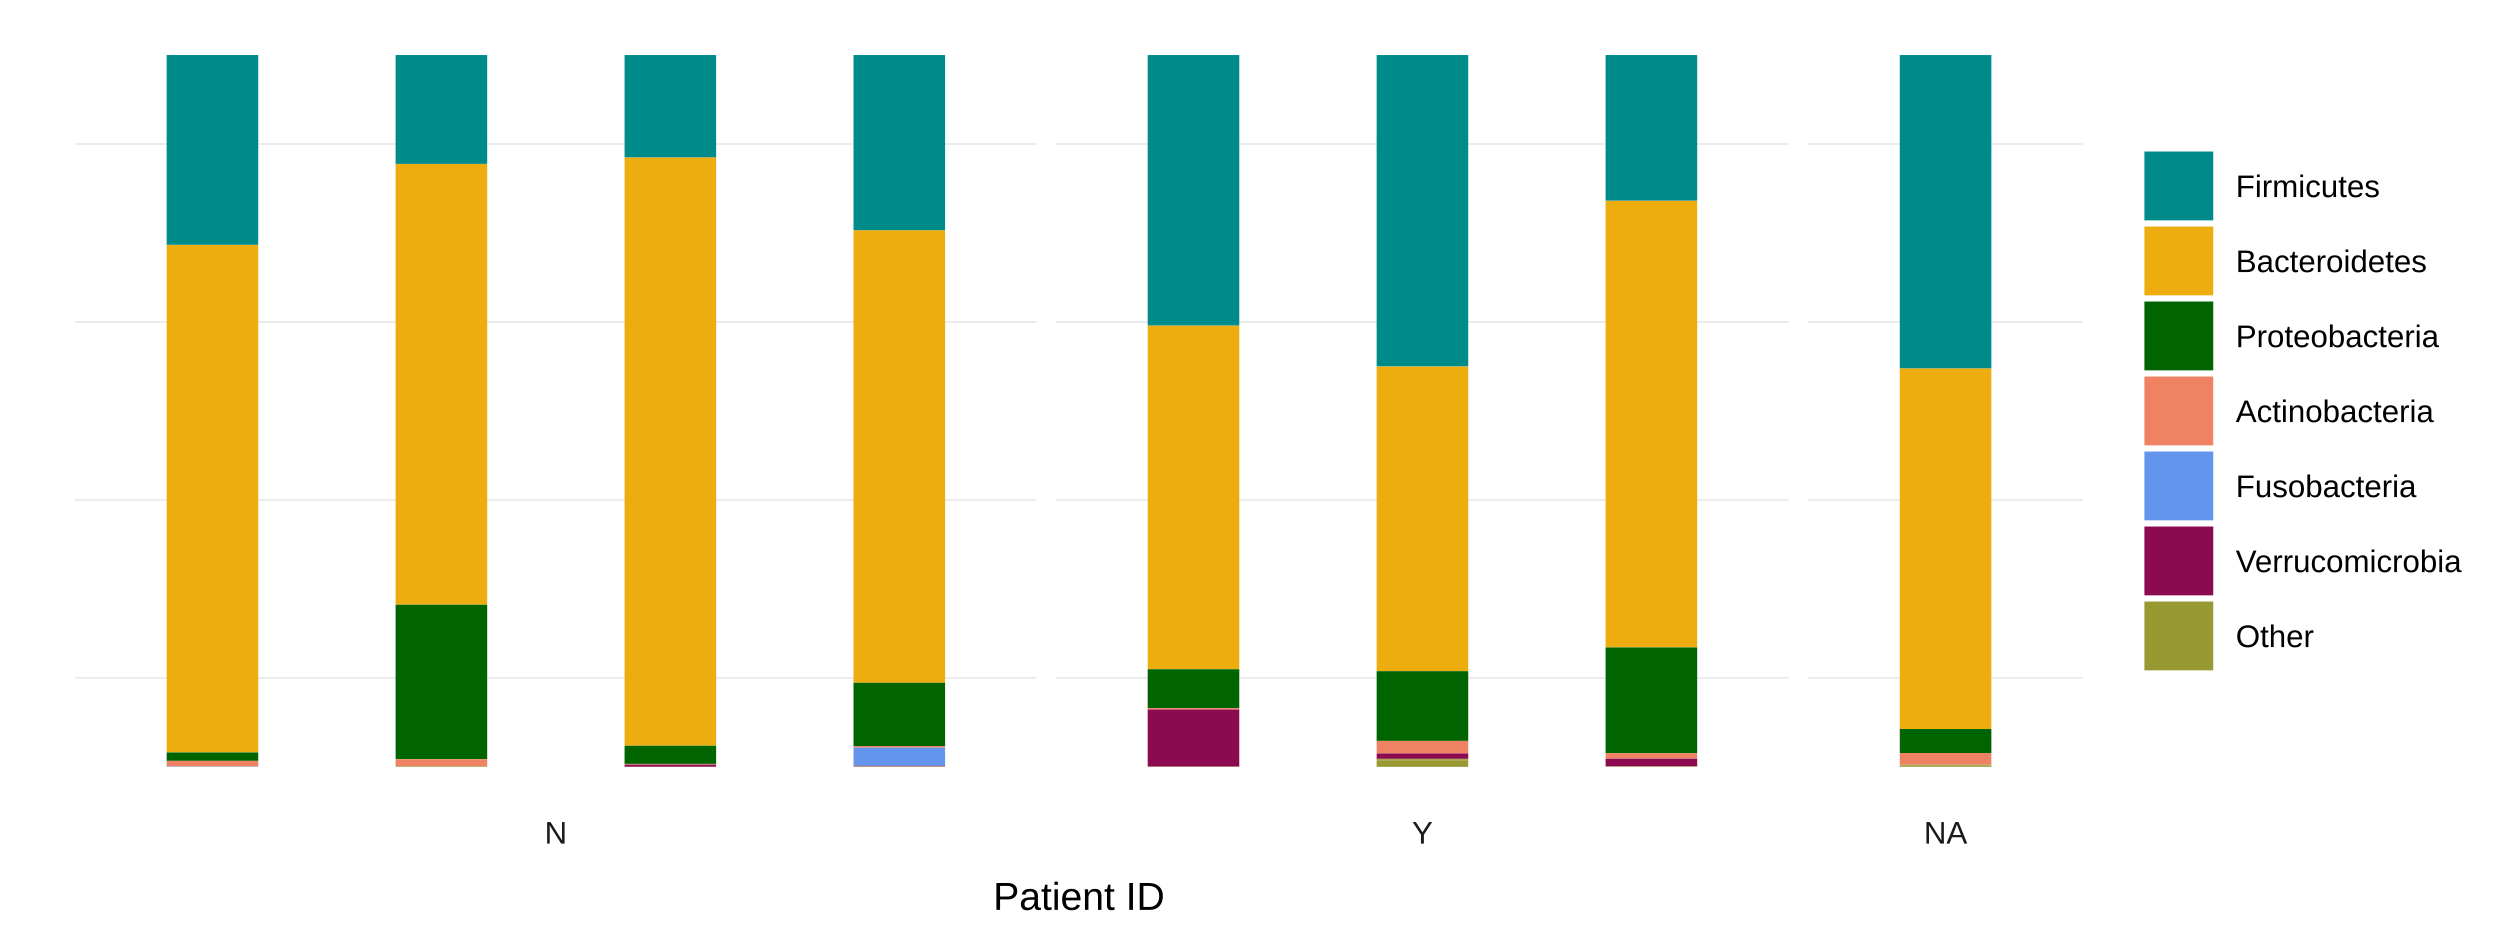
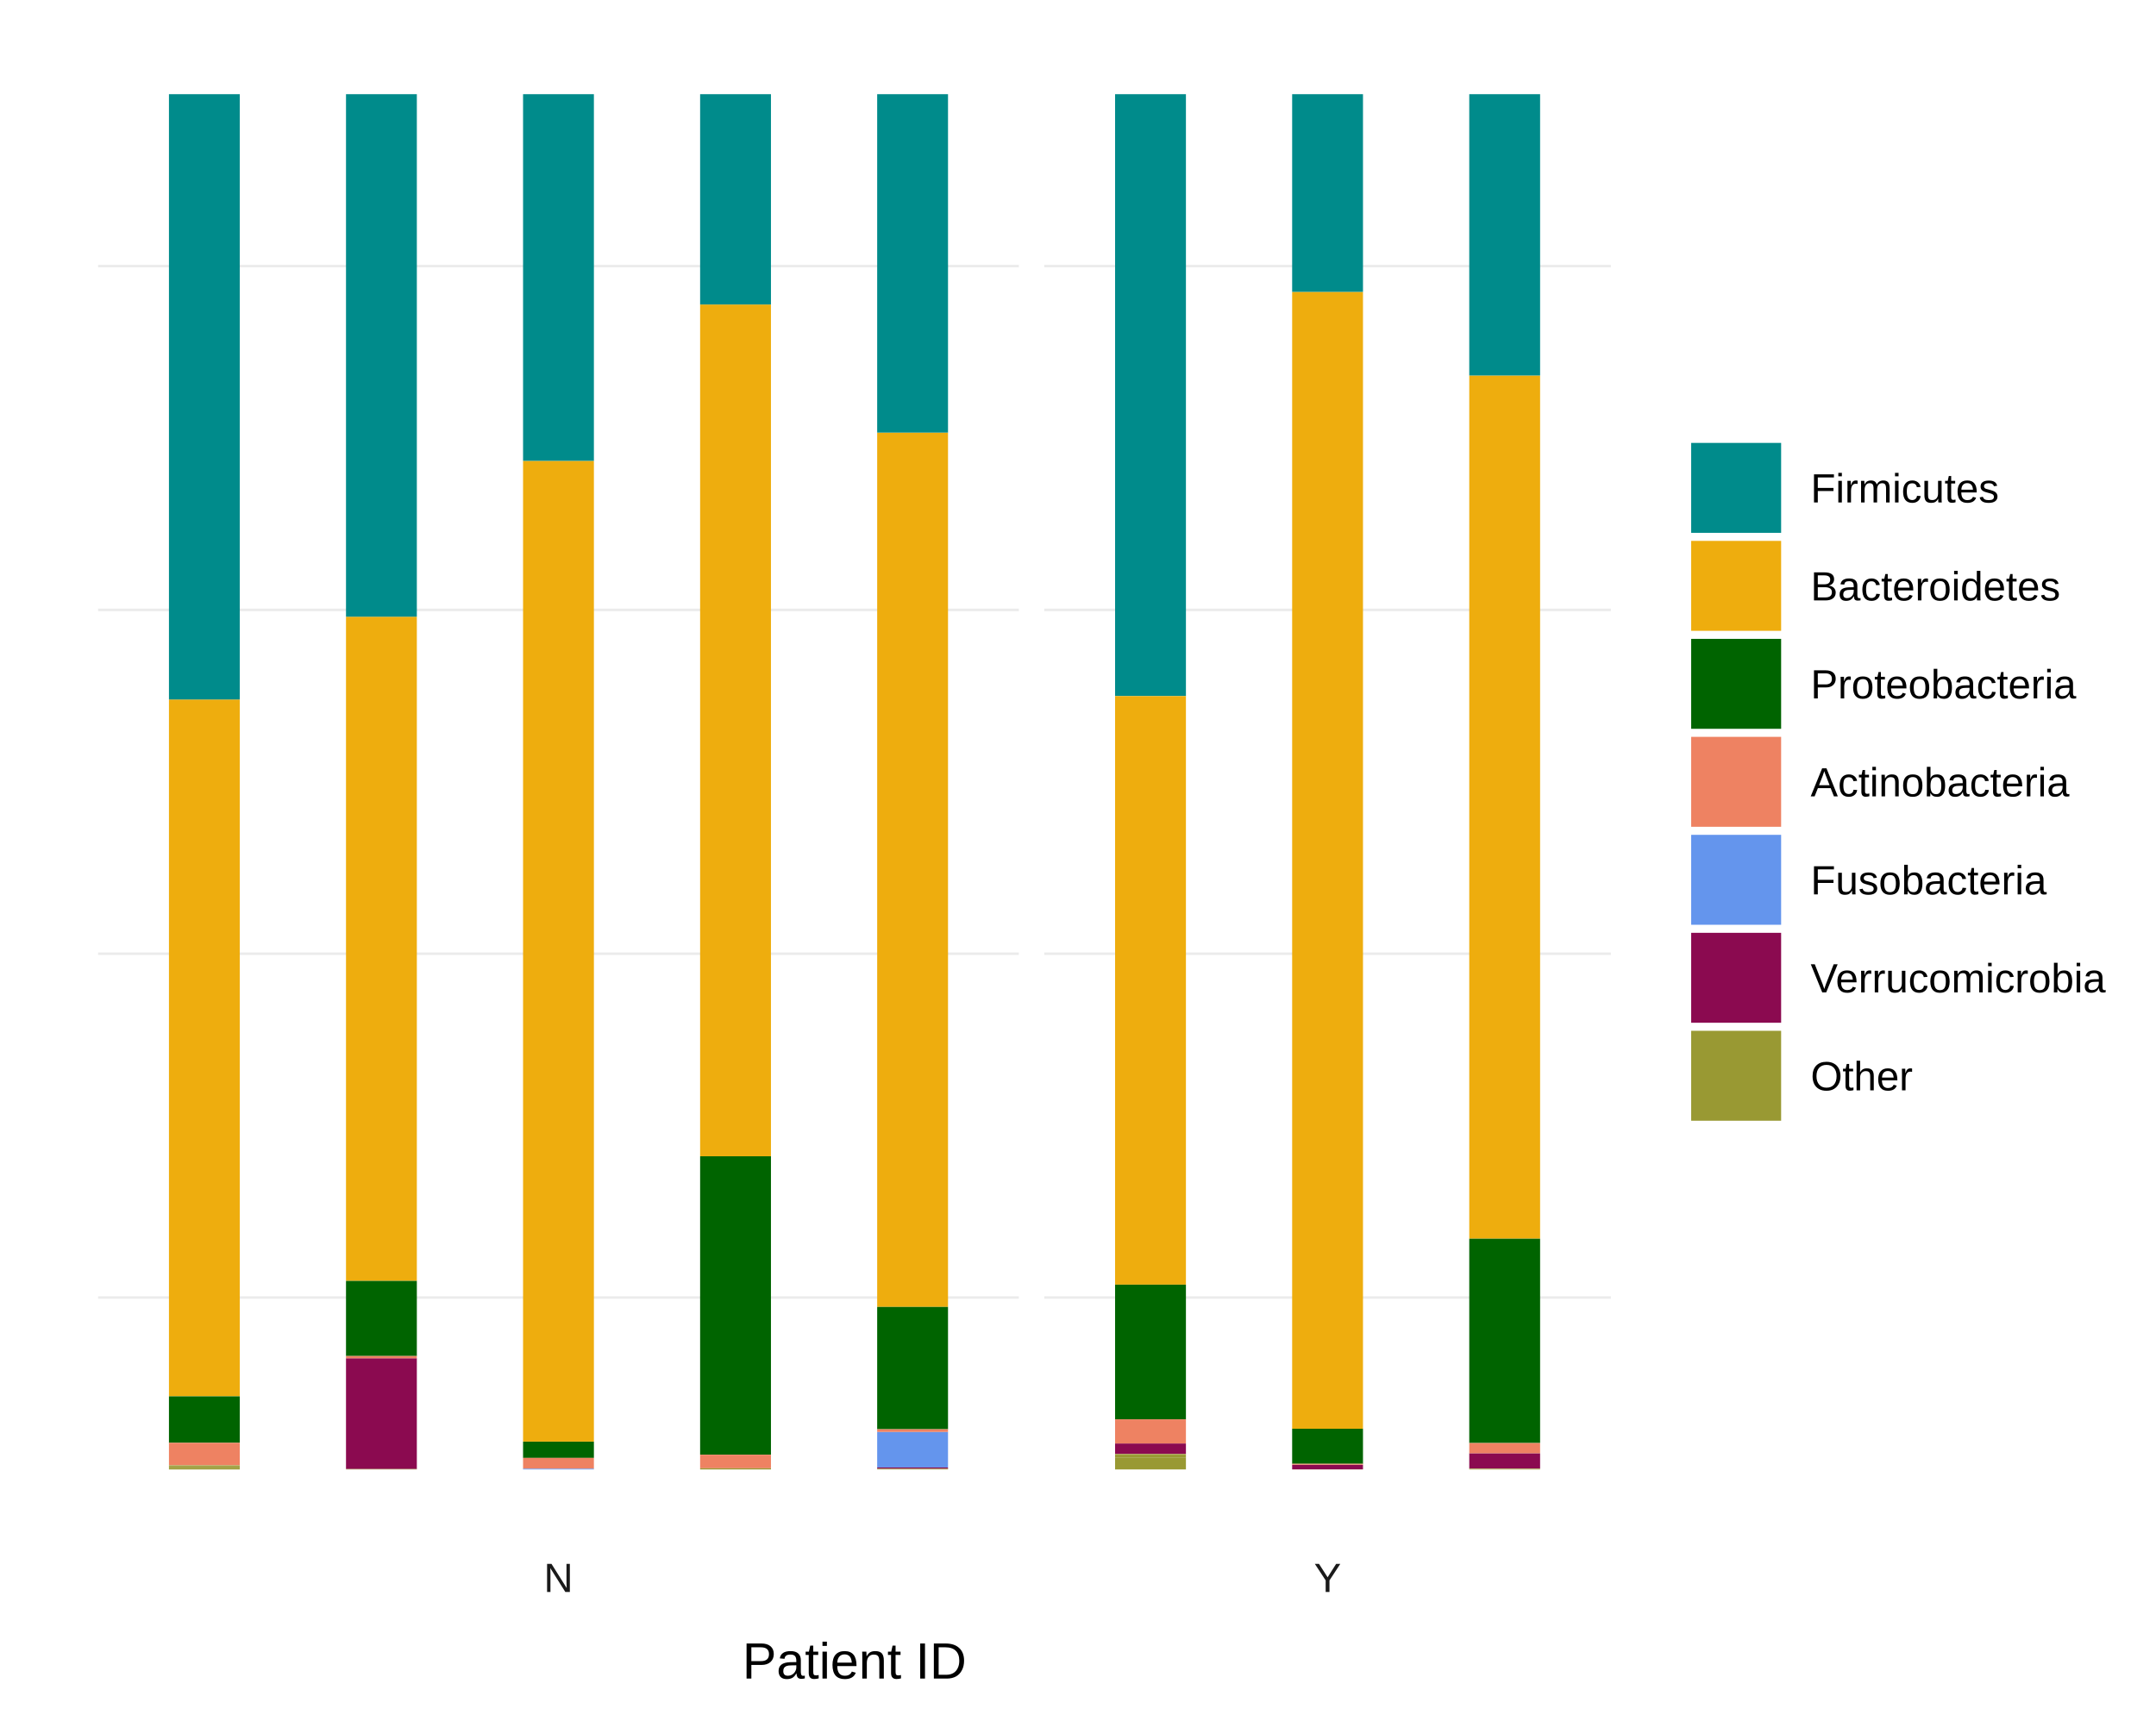
- <svg xmlns="http://www.w3.org/2000/svg" class="svglite" width="576.00pt" height="216.00pt" viewBox="0 0 576.00 216.00">
-   <defs>
-     <style type="text/css">
+ <svg xmlns="http://www.w3.org/2000/svg" width="380.16pt" height="302.40pt" viewBox="0 0 380.16 302.40">
+   <g class="svglite">
+     <defs>
+       <style type="text/css">
    .svglite line, .svglite polyline, .svglite polygon, .svglite path, .svglite rect, .svglite circle {
      fill: none;
      stroke: #000000;
      stroke-linecap: round;
      stroke-linejoin: round;
      stroke-miterlimit: 10.00;
    }
    .svglite text {
      white-space: pre;
    }
+     .svglite g.glyphgroup path {
+       fill: inherit;
+       stroke: none;
+     }
  </style>
-   </defs>
-   <rect width="100%" height="100%" style="stroke: none; fill: none;" />
-   <defs>
-     <clipPath id="cpMC4wMHw1NzYuMDB8MC4wMHwyMTYuMDA=">
-       <rect x="0.00" y="0.00" width="576.00" height="216.00" />
-     </clipPath>
-   </defs>
-   <g clip-path="url(#cpMC4wMHw1NzYuMDB8MC4wMHwyMTYuMDA=)">
+     </defs>
+     <rect width="100%" height="100%" style="stroke: none; fill: none;" />
+     <defs>
+       <clipPath id="cpMC4wMHwzODAuMTZ8MC4wMHwzMDIuNDA=">
+         <rect x="0.00" y="0.00" width="380.16" height="302.40" />
+       </clipPath>
+     </defs>
+     <g clip-path="url(#cpMC4wMHwzODAuMTZ8MC4wMHwzMDIuNDA=)">
</g>
-   <defs>
-     <clipPath id="cpMTcuMzB8MjM4Ljg0fDQuNDh8MTg0Ljg4">
-       <rect x="17.30" y="4.48" width="221.55" height="180.39" />
-     </clipPath>
-   </defs>
-   <g clip-path="url(#cpMTcuMzB8MjM4Ljg0fDQuNDh8MTg0Ljg4)">
-     <polyline points="17.30,156.18 238.84,156.18 " style="stroke-width: 0.44; stroke: #EBEBEB; stroke-linecap: butt;" />
-     <polyline points="17.30,115.18 238.84,115.18 " style="stroke-width: 0.44; stroke: #EBEBEB; stroke-linecap: butt;" />
-     <polyline points="17.30,74.18 238.84,74.18 " style="stroke-width: 0.44; stroke: #EBEBEB; stroke-linecap: butt;" />
-     <polyline points="17.30,33.18 238.84,33.18 " style="stroke-width: 0.44; stroke: #EBEBEB; stroke-linecap: butt;" />
-     <rect x="38.40" y="56.40" width="21.10" height="116.96" style="stroke-width: 1.07; stroke: none; stroke-linecap: butt; stroke-linejoin: miter; fill: #EEAD0E;" />
-     <rect x="38.40" y="12.68" width="21.10" height="43.72" style="stroke-width: 1.07; stroke: none; stroke-linecap: butt; stroke-linejoin: miter; fill: #008B8B;" />
-     <rect x="38.40" y="173.36" width="21.10" height="1.94" style="stroke-width: 1.07; stroke: none; stroke-linecap: butt; stroke-linejoin: miter; fill: #006400;" />
-     <rect x="38.40" y="175.30" width="21.10" height="1.29" style="stroke-width: 1.07; stroke: none; stroke-linecap: butt; stroke-linejoin: miter; fill: #EE8262;" />
-     <rect x="38.40" y="176.59" width="21.10" height="0.089" style="stroke-width: 1.07; stroke: none; stroke-linecap: butt; stroke-linejoin: miter; fill: #6495ED;" />
-     <rect x="143.90" y="36.25" width="21.10" height="135.57" style="stroke-width: 1.07; stroke: none; stroke-linecap: butt; stroke-linejoin: miter; fill: #EEAD0E;" />
-     <rect x="143.90" y="12.68" width="21.10" height="23.57" style="stroke-width: 1.07; stroke: none; stroke-linecap: butt; stroke-linejoin: miter; fill: #008B8B;" />
-     <rect x="143.90" y="171.82" width="21.10" height="4.19" style="stroke-width: 1.07; stroke: none; stroke-linecap: butt; stroke-linejoin: miter; fill: #006400;" />
-     <rect x="143.90" y="176.12" width="21.10" height="0.54" style="stroke-width: 1.07; stroke: none; stroke-linecap: butt; stroke-linejoin: miter; fill: #8B0A50;" />
-     <rect x="143.90" y="176.00" width="21.10" height="0.12" style="stroke-width: 1.07; stroke: none; stroke-linecap: butt; stroke-linejoin: miter; fill: #EE8262;" />
-     <rect x="143.90" y="176.66" width="21.10" height="0.016" style="stroke-width: 1.07; stroke: none; stroke-linecap: butt; stroke-linejoin: miter; fill: #999933;" />
-     <rect x="196.65" y="53.04" width="21.10" height="104.26" style="stroke-width: 1.07; stroke: none; stroke-linecap: butt; stroke-linejoin: miter; fill: #EEAD0E;" />
-     <rect x="196.65" y="12.68" width="21.10" height="40.35" style="stroke-width: 1.07; stroke: none; stroke-linecap: butt; stroke-linejoin: miter; fill: #008B8B;" />
-     <rect x="196.65" y="157.30" width="21.10" height="14.58" style="stroke-width: 1.07; stroke: none; stroke-linecap: butt; stroke-linejoin: miter; fill: #006400;" />
-     <rect x="196.65" y="172.20" width="21.10" height="4.24" style="stroke-width: 1.07; stroke: none; stroke-linecap: butt; stroke-linejoin: miter; fill: #6495ED;" />
-     <rect x="196.65" y="171.88" width="21.10" height="0.32" style="stroke-width: 1.07; stroke: none; stroke-linecap: butt; stroke-linejoin: miter; fill: #EE8262;" />
-     <rect x="196.65" y="176.44" width="21.10" height="0.15" style="stroke-width: 1.07; stroke: none; stroke-linecap: butt; stroke-linejoin: miter; fill: #8B0A50;" />
-     <rect x="196.65" y="176.60" width="21.10" height="0.073" style="stroke-width: 1.07; stroke: none; stroke-linecap: butt; stroke-linejoin: miter; fill: #999933;" />
-     <rect x="196.65" y="176.60" width="21.10" height="0.009" style="stroke-width: 1.07; stroke: none; stroke-linecap: butt; stroke-linejoin: miter; fill: #999933;" />
-     <rect x="196.65" y="176.59" width="21.10" height="0.008" style="stroke-width: 1.07; stroke: none; stroke-linecap: butt; stroke-linejoin: miter; fill: #999933;" />
-     <rect x="91.15" y="37.76" width="21.10" height="101.57" style="stroke-width: 1.07; stroke: none; stroke-linecap: butt; stroke-linejoin: miter; fill: #EEAD0E;" />
-     <rect x="91.15" y="139.33" width="21.10" height="35.58" style="stroke-width: 1.07; stroke: none; stroke-linecap: butt; stroke-linejoin: miter; fill: #006400;" />
-     <rect x="91.15" y="12.68" width="21.10" height="25.08" style="stroke-width: 1.07; stroke: none; stroke-linecap: butt; stroke-linejoin: miter; fill: #008B8B;" />
-     <rect x="91.15" y="174.92" width="21.10" height="1.62" style="stroke-width: 1.07; stroke: none; stroke-linecap: butt; stroke-linejoin: miter; fill: #EE8262;" />
-     <rect x="91.15" y="176.53" width="21.10" height="0.14" style="stroke-width: 1.07; stroke: none; stroke-linecap: butt; stroke-linejoin: miter; fill: #999933;" />
-   </g>
-   <g clip-path="url(#cpMC4wMHw1NzYuMDB8MC4wMHwyMTYuMDA=)">
+     <defs>
+       <clipPath id="cpMTcuMzB8MTc5LjY1fDQuNDh8MjcxLjI4">
+         <rect x="17.30" y="4.48" width="162.35" height="266.79" />
+       </clipPath>
+     </defs>
+     <g clip-path="url(#cpMTcuMzB8MTc5LjY1fDQuNDh8MjcxLjI4)">
+       <polyline points="17.30,228.83 179.65,228.83 " style="stroke-width: 0.44; stroke: #EBEBEB; stroke-linecap: butt;" />
+       <polyline points="17.30,168.20 179.65,168.20 " style="stroke-width: 0.44; stroke: #EBEBEB; stroke-linecap: butt;" />
+       <polyline points="17.30,107.56 179.65,107.56 " style="stroke-width: 0.44; stroke: #EBEBEB; stroke-linecap: butt;" />
+       <polyline points="17.30,46.93 179.65,46.93 " style="stroke-width: 0.44; stroke: #EBEBEB; stroke-linecap: butt;" />
+       <rect x="92.23" y="81.27" width="12.49" height="172.97" style="stroke-width: 1.07; stroke: none; stroke-linecap: butt; stroke-linejoin: miter; fill: #EEAD0E;" />
+       <rect x="92.23" y="16.61" width="12.49" height="64.66" style="stroke-width: 1.07; stroke: none; stroke-linecap: butt; stroke-linejoin: miter; fill: #008B8B;" />
+       <rect x="92.23" y="254.25" width="12.49" height="2.87" style="stroke-width: 1.07; stroke: none; stroke-linecap: butt; stroke-linejoin: miter; fill: #006400;" />
+       <rect x="92.23" y="257.11" width="12.49" height="1.91" style="stroke-width: 1.07; stroke: none; stroke-linecap: butt; stroke-linejoin: miter; fill: #EE8262;" />
+       <rect x="92.23" y="259.02" width="12.49" height="0.13" style="stroke-width: 1.07; stroke: none; stroke-linecap: butt; stroke-linejoin: miter; fill: #6495ED;" />
+       <rect x="154.67" y="76.29" width="12.49" height="154.20" style="stroke-width: 1.07; stroke: none; stroke-linecap: butt; stroke-linejoin: miter; fill: #EEAD0E;" />
+       <rect x="154.67" y="16.61" width="12.49" height="59.68" style="stroke-width: 1.07; stroke: none; stroke-linecap: butt; stroke-linejoin: miter; fill: #008B8B;" />
+       <rect x="154.67" y="230.49" width="12.49" height="21.57" style="stroke-width: 1.07; stroke: none; stroke-linecap: butt; stroke-linejoin: miter; fill: #006400;" />
+       <rect x="154.67" y="252.52" width="12.49" height="6.28" style="stroke-width: 1.07; stroke: none; stroke-linecap: butt; stroke-linejoin: miter; fill: #6495ED;" />
+       <rect x="154.67" y="252.06" width="12.49" height="0.47" style="stroke-width: 1.07; stroke: none; stroke-linecap: butt; stroke-linejoin: miter; fill: #EE8262;" />
+       <rect x="154.67" y="258.80" width="12.49" height="0.22" style="stroke-width: 1.07; stroke: none; stroke-linecap: butt; stroke-linejoin: miter; fill: #8B0A50;" />
+       <rect x="154.67" y="259.04" width="12.49" height="0.11" style="stroke-width: 1.07; stroke: none; stroke-linecap: butt; stroke-linejoin: miter; fill: #999933;" />
+       <rect x="154.67" y="259.03" width="12.49" height="0.013" style="stroke-width: 1.07; stroke: none; stroke-linecap: butt; stroke-linejoin: miter; fill: #999933;" />
+       <rect x="154.67" y="259.02" width="12.49" height="0.012" style="stroke-width: 1.07; stroke: none; stroke-linecap: butt; stroke-linejoin: miter; fill: #999933;" />
+       <rect x="29.79" y="123.36" width="12.49" height="122.90" style="stroke-width: 1.07; stroke: none; stroke-linecap: butt; stroke-linejoin: miter; fill: #EEAD0E;" />
+       <rect x="29.79" y="16.61" width="12.49" height="106.75" style="stroke-width: 1.07; stroke: none; stroke-linecap: butt; stroke-linejoin: miter; fill: #008B8B;" />
+       <rect x="29.79" y="246.26" width="12.49" height="8.19" style="stroke-width: 1.07; stroke: none; stroke-linecap: butt; stroke-linejoin: miter; fill: #006400;" />
+       <rect x="29.79" y="254.45" width="12.49" height="3.97" style="stroke-width: 1.07; stroke: none; stroke-linecap: butt; stroke-linejoin: miter; fill: #EE8262;" />
+       <rect x="29.79" y="258.86" width="12.49" height="0.29" style="stroke-width: 1.07; stroke: none; stroke-linecap: butt; stroke-linejoin: miter; fill: #999933;" />
+       <rect x="29.79" y="258.61" width="12.49" height="0.25" style="stroke-width: 1.07; stroke: none; stroke-linecap: butt; stroke-linejoin: miter; fill: #999933;" />
+       <rect x="29.79" y="258.43" width="12.49" height="0.19" style="stroke-width: 1.07; stroke: none; stroke-linecap: butt; stroke-linejoin: miter; fill: #999933;" />
+       <rect x="29.79" y="258.43" width="12.49" height="0.001" style="stroke-width: 1.07; stroke: none; stroke-linecap: butt; stroke-linejoin: miter; fill: #999933;" />
+       <rect x="61.01" y="108.76" width="12.49" height="117.14" style="stroke-width: 1.07; stroke: none; stroke-linecap: butt; stroke-linejoin: miter; fill: #EEAD0E;" />
+       <rect x="61.01" y="16.61" width="12.49" height="92.15" style="stroke-width: 1.07; stroke: none; stroke-linecap: butt; stroke-linejoin: miter; fill: #008B8B;" />
+       <rect x="61.01" y="239.54" width="12.49" height="19.54" style="stroke-width: 1.07; stroke: none; stroke-linecap: butt; stroke-linejoin: miter; fill: #8B0A50;" />
+       <rect x="61.01" y="225.90" width="12.49" height="13.25" style="stroke-width: 1.07; stroke: none; stroke-linecap: butt; stroke-linejoin: miter; fill: #006400;" />
+       <rect x="61.01" y="239.15" width="12.49" height="0.39" style="stroke-width: 1.07; stroke: none; stroke-linecap: butt; stroke-linejoin: miter; fill: #EE8262;" />
+       <rect x="61.01" y="259.08" width="12.49" height="0.066" style="stroke-width: 1.07; stroke: none; stroke-linecap: butt; stroke-linejoin: miter; fill: #999933;" />
+       <rect x="61.01" y="259.08" width="12.49" height="0.001" style="stroke-width: 1.07; stroke: none; stroke-linecap: butt; stroke-linejoin: miter; fill: #999933;" />
+       <rect x="123.45" y="53.70" width="12.49" height="150.22" style="stroke-width: 1.07; stroke: none; stroke-linecap: butt; stroke-linejoin: miter; fill: #EEAD0E;" />
+       <rect x="123.45" y="203.92" width="12.49" height="52.62" style="stroke-width: 1.07; stroke: none; stroke-linecap: butt; stroke-linejoin: miter; fill: #006400;" />
+       <rect x="123.45" y="16.61" width="12.49" height="37.09" style="stroke-width: 1.07; stroke: none; stroke-linecap: butt; stroke-linejoin: miter; fill: #008B8B;" />
+       <rect x="123.45" y="256.55" width="12.49" height="2.39" style="stroke-width: 1.07; stroke: none; stroke-linecap: butt; stroke-linejoin: miter; fill: #EE8262;" />
+       <rect x="123.45" y="258.94" width="12.49" height="0.21" style="stroke-width: 1.07; stroke: none; stroke-linecap: butt; stroke-linejoin: miter; fill: #999933;" />
+     </g>
+     <g clip-path="url(#cpMC4wMHwzODAuMTZ8MC4wMHwzMDIuNDA=)">
</g>
-   <defs>
-     <clipPath id="cpMjQzLjMzfDQxMi4xM3w0LjQ4fDE4NC44OA==">
-       <rect x="243.33" y="4.48" width="168.80" height="180.39" />
-     </clipPath>
-   </defs>
-   <g clip-path="url(#cpMjQzLjMzfDQxMi4xM3w0LjQ4fDE4NC44OA==)">
-     <polyline points="243.33,156.18 412.13,156.18 " style="stroke-width: 0.44; stroke: #EBEBEB; stroke-linecap: butt;" />
-     <polyline points="243.33,115.18 412.13,115.18 " style="stroke-width: 0.44; stroke: #EBEBEB; stroke-linecap: butt;" />
-     <polyline points="243.33,74.18 412.13,74.18 " style="stroke-width: 0.44; stroke: #EBEBEB; stroke-linecap: butt;" />
-     <polyline points="243.33,33.18 412.13,33.18 " style="stroke-width: 0.44; stroke: #EBEBEB; stroke-linecap: butt;" />
-     <rect x="369.93" y="46.23" width="21.10" height="102.94" style="stroke-width: 1.07; stroke: none; stroke-linecap: butt; stroke-linejoin: miter; fill: #EEAD0E;" />
-     <rect x="369.93" y="12.68" width="21.10" height="33.54" style="stroke-width: 1.07; stroke: none; stroke-linecap: butt; stroke-linejoin: miter; fill: #008B8B;" />
-     <rect x="369.93" y="149.17" width="21.10" height="24.36" style="stroke-width: 1.07; stroke: none; stroke-linecap: butt; stroke-linejoin: miter; fill: #006400;" />
-     <rect x="369.93" y="174.74" width="21.10" height="1.83" style="stroke-width: 1.07; stroke: none; stroke-linecap: butt; stroke-linejoin: miter; fill: #8B0A50;" />
-     <rect x="369.93" y="173.53" width="21.10" height="1.21" style="stroke-width: 1.07; stroke: none; stroke-linecap: butt; stroke-linejoin: miter; fill: #EE8262;" />
-     <rect x="369.93" y="176.63" width="21.10" height="0.044" style="stroke-width: 1.07; stroke: none; stroke-linecap: butt; stroke-linejoin: miter; fill: #999933;" />
-     <rect x="369.93" y="176.59" width="21.10" height="0.040" style="stroke-width: 1.07; stroke: none; stroke-linecap: butt; stroke-linejoin: miter; fill: #999933;" />
-     <rect x="369.93" y="176.57" width="21.10" height="0.024" style="stroke-width: 1.07; stroke: none; stroke-linecap: butt; stroke-linejoin: miter; fill: #999933;" />
-     <rect x="369.93" y="176.57" width="21.10" height="0.002" style="stroke-width: 1.07; stroke: none; stroke-linecap: butt; stroke-linejoin: miter; fill: #999933;" />
-     <rect x="264.43" y="74.99" width="21.10" height="79.20" style="stroke-width: 1.07; stroke: none; stroke-linecap: butt; stroke-linejoin: miter; fill: #EEAD0E;" />
-     <rect x="264.43" y="12.68" width="21.10" height="62.31" style="stroke-width: 1.07; stroke: none; stroke-linecap: butt; stroke-linejoin: miter; fill: #008B8B;" />
-     <rect x="264.43" y="163.42" width="21.10" height="13.21" style="stroke-width: 1.07; stroke: none; stroke-linecap: butt; stroke-linejoin: miter; fill: #8B0A50;" />
-     <rect x="264.43" y="154.19" width="21.10" height="8.96" style="stroke-width: 1.07; stroke: none; stroke-linecap: butt; stroke-linejoin: miter; fill: #006400;" />
-     <rect x="264.43" y="163.15" width="21.10" height="0.27" style="stroke-width: 1.07; stroke: none; stroke-linecap: butt; stroke-linejoin: miter; fill: #EE8262;" />
-     <rect x="264.43" y="176.63" width="21.10" height="0.045" style="stroke-width: 1.07; stroke: none; stroke-linecap: butt; stroke-linejoin: miter; fill: #999933;" />
-     <rect x="264.43" y="176.63" width="21.10" height="0.001" style="stroke-width: 1.07; stroke: none; stroke-linecap: butt; stroke-linejoin: miter; fill: #999933;" />
-     <rect x="317.18" y="12.68" width="21.10" height="71.77" style="stroke-width: 1.07; stroke: none; stroke-linecap: butt; stroke-linejoin: miter; fill: #008B8B;" />
-     <rect x="317.18" y="84.46" width="21.10" height="70.18" style="stroke-width: 1.07; stroke: none; stroke-linecap: butt; stroke-linejoin: miter; fill: #EEAD0E;" />
-     <rect x="317.18" y="154.64" width="21.10" height="16.06" style="stroke-width: 1.07; stroke: none; stroke-linecap: butt; stroke-linejoin: miter; fill: #006400;" />
-     <rect x="317.18" y="170.70" width="21.10" height="2.89" style="stroke-width: 1.07; stroke: none; stroke-linecap: butt; stroke-linejoin: miter; fill: #EE8262;" />
-     <rect x="317.18" y="175.30" width="21.10" height="1.38" style="stroke-width: 1.07; stroke: none; stroke-linecap: butt; stroke-linejoin: miter; fill: #999933;" />
-     <rect x="317.18" y="173.59" width="21.10" height="1.25" style="stroke-width: 1.07; stroke: none; stroke-linecap: butt; stroke-linejoin: miter; fill: #8B0A50;" />
-     <rect x="317.18" y="174.91" width="21.10" height="0.38" style="stroke-width: 1.07; stroke: none; stroke-linecap: butt; stroke-linejoin: miter; fill: #999933;" />
-     <rect x="317.18" y="174.85" width="21.10" height="0.058" style="stroke-width: 1.07; stroke: none; stroke-linecap: butt; stroke-linejoin: miter; fill: #999933;" />
-     <rect x="317.18" y="174.84" width="21.10" height="0.016" style="stroke-width: 1.07; stroke: none; stroke-linecap: butt; stroke-linejoin: miter; fill: #999933;" />
-   </g>
-   <g clip-path="url(#cpMC4wMHw1NzYuMDB8MC4wMHwyMTYuMDA=)">
+     <defs>
+       <clipPath id="cpMTg0LjEzfDI4NC4wNHw0LjQ4fDI3MS4yOA==">
+         <rect x="184.13" y="4.48" width="99.91" height="266.79" />
+       </clipPath>
+     </defs>
+     <g clip-path="url(#cpMTg0LjEzfDI4NC4wNHw0LjQ4fDI3MS4yOA==)">
+       <polyline points="184.13,228.83 284.04,228.83 " style="stroke-width: 0.44; stroke: #EBEBEB; stroke-linecap: butt;" />
+       <polyline points="184.13,168.20 284.04,168.20 " style="stroke-width: 0.44; stroke: #EBEBEB; stroke-linecap: butt;" />
+       <polyline points="184.13,107.56 284.04,107.56 " style="stroke-width: 0.44; stroke: #EBEBEB; stroke-linecap: butt;" />
+       <polyline points="184.13,46.93 284.04,46.93 " style="stroke-width: 0.44; stroke: #EBEBEB; stroke-linecap: butt;" />
+       <rect x="227.84" y="51.47" width="12.49" height="200.50" style="stroke-width: 1.07; stroke: none; stroke-linecap: butt; stroke-linejoin: miter; fill: #EEAD0E;" />
+       <rect x="227.84" y="16.61" width="12.49" height="34.86" style="stroke-width: 1.07; stroke: none; stroke-linecap: butt; stroke-linejoin: miter; fill: #008B8B;" />
+       <rect x="227.84" y="251.97" width="12.49" height="6.19" style="stroke-width: 1.07; stroke: none; stroke-linecap: butt; stroke-linejoin: miter; fill: #006400;" />
+       <rect x="227.84" y="258.33" width="12.49" height="0.80" style="stroke-width: 1.07; stroke: none; stroke-linecap: butt; stroke-linejoin: miter; fill: #8B0A50;" />
+       <rect x="227.84" y="258.15" width="12.49" height="0.17" style="stroke-width: 1.07; stroke: none; stroke-linecap: butt; stroke-linejoin: miter; fill: #EE8262;" />
+       <rect x="227.84" y="259.13" width="12.49" height="0.024" style="stroke-width: 1.07; stroke: none; stroke-linecap: butt; stroke-linejoin: miter; fill: #999933;" />
+       <rect x="259.07" y="66.22" width="12.49" height="152.24" style="stroke-width: 1.07; stroke: none; stroke-linecap: butt; stroke-linejoin: miter; fill: #EEAD0E;" />
+       <rect x="259.07" y="16.61" width="12.49" height="49.61" style="stroke-width: 1.07; stroke: none; stroke-linecap: butt; stroke-linejoin: miter; fill: #008B8B;" />
+       <rect x="259.07" y="218.46" width="12.49" height="36.03" style="stroke-width: 1.07; stroke: none; stroke-linecap: butt; stroke-linejoin: miter; fill: #006400;" />
+       <rect x="259.07" y="256.29" width="12.49" height="2.70" style="stroke-width: 1.07; stroke: none; stroke-linecap: butt; stroke-linejoin: miter; fill: #8B0A50;" />
+       <rect x="259.07" y="254.50" width="12.49" height="1.79" style="stroke-width: 1.07; stroke: none; stroke-linecap: butt; stroke-linejoin: miter; fill: #EE8262;" />
+       <rect x="259.07" y="259.09" width="12.49" height="0.065" style="stroke-width: 1.07; stroke: none; stroke-linecap: butt; stroke-linejoin: miter; fill: #999933;" />
+       <rect x="259.07" y="259.03" width="12.49" height="0.059" style="stroke-width: 1.07; stroke: none; stroke-linecap: butt; stroke-linejoin: miter; fill: #999933;" />
+       <rect x="259.07" y="258.99" width="12.49" height="0.035" style="stroke-width: 1.07; stroke: none; stroke-linecap: butt; stroke-linejoin: miter; fill: #999933;" />
+       <rect x="259.07" y="258.99" width="12.49" height="0.003" style="stroke-width: 1.07; stroke: none; stroke-linecap: butt; stroke-linejoin: miter; fill: #999933;" />
+       <rect x="196.62" y="16.61" width="12.49" height="106.15" style="stroke-width: 1.07; stroke: none; stroke-linecap: butt; stroke-linejoin: miter; fill: #008B8B;" />
+       <rect x="196.62" y="122.76" width="12.49" height="103.80" style="stroke-width: 1.07; stroke: none; stroke-linecap: butt; stroke-linejoin: miter; fill: #EEAD0E;" />
+       <rect x="196.62" y="226.56" width="12.49" height="23.76" style="stroke-width: 1.07; stroke: none; stroke-linecap: butt; stroke-linejoin: miter; fill: #006400;" />
+       <rect x="196.62" y="250.31" width="12.49" height="4.27" style="stroke-width: 1.07; stroke: none; stroke-linecap: butt; stroke-linejoin: miter; fill: #EE8262;" />
+       <rect x="196.62" y="257.11" width="12.49" height="2.04" style="stroke-width: 1.07; stroke: none; stroke-linecap: butt; stroke-linejoin: miter; fill: #999933;" />
+       <rect x="196.62" y="254.58" width="12.49" height="1.84" style="stroke-width: 1.07; stroke: none; stroke-linecap: butt; stroke-linejoin: miter; fill: #8B0A50;" />
+       <rect x="196.62" y="256.54" width="12.49" height="0.57" style="stroke-width: 1.07; stroke: none; stroke-linecap: butt; stroke-linejoin: miter; fill: #999933;" />
+       <rect x="196.62" y="256.45" width="12.49" height="0.086" style="stroke-width: 1.07; stroke: none; stroke-linecap: butt; stroke-linejoin: miter; fill: #999933;" />
+       <rect x="196.62" y="256.43" width="12.49" height="0.024" style="stroke-width: 1.07; stroke: none; stroke-linecap: butt; stroke-linejoin: miter; fill: #999933;" />
+     </g>
+     <g clip-path="url(#cpMC4wMHwzODAuMTZ8MC4wMHwzMDIuNDA=)">
</g>
-   <defs>
-     <clipPath id="cpNDE2LjYxfDQ3OS45MXw0LjQ4fDE4NC44OA==">
-       <rect x="416.61" y="4.48" width="63.30" height="180.39" />
-     </clipPath>
-   </defs>
-   <g clip-path="url(#cpNDE2LjYxfDQ3OS45MXw0LjQ4fDE4NC44OA==)">
-     <polyline points="416.61,156.18 479.91,156.18 " style="stroke-width: 0.44; stroke: #EBEBEB; stroke-linecap: butt;" />
-     <polyline points="416.61,115.18 479.91,115.18 " style="stroke-width: 0.44; stroke: #EBEBEB; stroke-linecap: butt;" />
-     <polyline points="416.61,74.18 479.91,74.18 " style="stroke-width: 0.44; stroke: #EBEBEB; stroke-linecap: butt;" />
-     <polyline points="416.61,33.18 479.91,33.18 " style="stroke-width: 0.44; stroke: #EBEBEB; stroke-linecap: butt;" />
-     <rect x="437.71" y="84.86" width="21.10" height="83.10" style="stroke-width: 1.07; stroke: none; stroke-linecap: butt; stroke-linejoin: miter; fill: #EEAD0E;" />
-     <rect x="437.71" y="12.68" width="21.10" height="72.18" style="stroke-width: 1.07; stroke: none; stroke-linecap: butt; stroke-linejoin: miter; fill: #008B8B;" />
-     <rect x="437.71" y="167.96" width="21.10" height="5.54" style="stroke-width: 1.07; stroke: none; stroke-linecap: butt; stroke-linejoin: miter; fill: #006400;" />
-     <rect x="437.71" y="173.50" width="21.10" height="2.69" style="stroke-width: 1.07; stroke: none; stroke-linecap: butt; stroke-linejoin: miter; fill: #EE8262;" />
-     <rect x="437.71" y="176.48" width="21.10" height="0.19" style="stroke-width: 1.07; stroke: none; stroke-linecap: butt; stroke-linejoin: miter; fill: #999933;" />
-     <rect x="437.71" y="176.32" width="21.10" height="0.17" style="stroke-width: 1.07; stroke: none; stroke-linecap: butt; stroke-linejoin: miter; fill: #999933;" />
-     <rect x="437.71" y="176.19" width="21.10" height="0.13" style="stroke-width: 1.07; stroke: none; stroke-linecap: butt; stroke-linejoin: miter; fill: #999933;" />
-     <rect x="437.71" y="176.19" width="21.10" height="0.001" style="stroke-width: 1.07; stroke: none; stroke-linecap: butt; stroke-linejoin: miter; fill: #999933;" />
-   </g>
-   <g clip-path="url(#cpMC4wMHw1NzYuMDB8MC4wMHwyMTYuMDA=)">
+     <defs>
+       <clipPath id="cpMTcuMzB8MTc5LjY1fDI3MS4yOHwyODUuMTA=">
+         <rect x="17.30" y="271.28" width="162.35" height="13.83" />
+       </clipPath>
+     </defs>
+     <g clip-path="url(#cpMTcuMzB8MTc5LjY1fDI3MS4yOHwyODUuMTA=)">
+       <text x="98.47" y="280.76" text-anchor="middle" style="font-size: 7.20px;fill: #1A1A1A; font-family: &quot;Arial&quot;;" textLength="5.19px" lengthAdjust="spacingAndGlyphs">N</text>
+     </g>
+     <g clip-path="url(#cpMC4wMHwzODAuMTZ8MC4wMHwzMDIuNDA=)">
</g>
-   <defs>
-     <clipPath id="cpMTcuMzB8MjM4Ljg0fDE4NC44OHwxOTguNzA=">
-       <rect x="17.30" y="184.88" width="221.55" height="13.83" />
-     </clipPath>
-   </defs>
-   <g clip-path="url(#cpMTcuMzB8MjM4Ljg0fDE4NC44OHwxOTguNzA=)">
-     <text x="128.07" y="194.36" text-anchor="middle" style="font-size: 7.20px;fill: #1A1A1A; font-family: &quot;Arial&quot;;" textLength="5.19px" lengthAdjust="spacingAndGlyphs">N</text>
-   </g>
-   <g clip-path="url(#cpMC4wMHw1NzYuMDB8MC4wMHwyMTYuMDA=)">
- </g>
-   <defs>
-     <clipPath id="cpMjQzLjMzfDQxMi4xM3wxODQuODh8MTk4Ljcw">
-       <rect x="243.33" y="184.88" width="168.80" height="13.83" />
-     </clipPath>
-   </defs>
-   <g clip-path="url(#cpMjQzLjMzfDQxMi4xM3wxODQuODh8MTk4Ljcw)">
-     <text x="327.73" y="194.36" text-anchor="middle" style="font-size: 7.20px;fill: #1A1A1A; font-family: &quot;Arial&quot;;" textLength="4.80px" lengthAdjust="spacingAndGlyphs">Y</text>
-   </g>
-   <g clip-path="url(#cpMC4wMHw1NzYuMDB8MC4wMHwyMTYuMDA=)">
- </g>
-   <defs>
-     <clipPath id="cpNDE2LjYxfDQ3OS45MXwxODQuODh8MTk4Ljcw">
-       <rect x="416.61" y="184.88" width="63.30" height="13.83" />
-     </clipPath>
-   </defs>
-   <g clip-path="url(#cpNDE2LjYxfDQ3OS45MXwxODQuODh8MTk4Ljcw)">
-     <text x="448.26" y="194.36" text-anchor="middle" style="font-size: 7.20px;fill: #1A1A1A; font-family: &quot;Arial&quot;;" textLength="9.99px" lengthAdjust="spacingAndGlyphs">NA</text>
-   </g>
-   <g clip-path="url(#cpMC4wMHw1NzYuMDB8MC4wMHwyMTYuMDA=)">
-     <text x="248.60" y="209.63" text-anchor="middle" style="font-size: 9.00px; font-family: &quot;Arial&quot;;" textLength="39.51px" lengthAdjust="spacingAndGlyphs">Patient ID</text>
-     <rect x="494.07" y="34.91" width="15.86" height="15.86" style="stroke-width: 1.07; stroke: none; stroke-linecap: butt; stroke-linejoin: miter; fill: #008B8B;" />
-     <rect x="494.07" y="52.19" width="15.86" height="15.86" style="stroke-width: 1.07; stroke: none; stroke-linecap: butt; stroke-linejoin: miter; fill: #EEAD0E;" />
-     <rect x="494.07" y="69.47" width="15.86" height="15.86" style="stroke-width: 1.07; stroke: none; stroke-linecap: butt; stroke-linejoin: miter; fill: #006400;" />
-     <rect x="494.07" y="86.75" width="15.86" height="15.86" style="stroke-width: 1.07; stroke: none; stroke-linecap: butt; stroke-linejoin: miter; fill: #EE8262;" />
-     <rect x="494.07" y="104.03" width="15.86" height="15.86" style="stroke-width: 1.07; stroke: none; stroke-linecap: butt; stroke-linejoin: miter; fill: #6495ED;" />
-     <rect x="494.07" y="121.31" width="15.86" height="15.86" style="stroke-width: 1.07; stroke: none; stroke-linecap: butt; stroke-linejoin: miter; fill: #8B0A50;" />
-     <rect x="494.07" y="138.59" width="15.86" height="15.86" style="stroke-width: 1.07; stroke: none; stroke-linecap: butt; stroke-linejoin: miter; fill: #999933;" />
-     <text x="515.12" y="45.41" style="font-size: 7.20px; font-family: &quot;Arial&quot;;" textLength="33.13px" lengthAdjust="spacingAndGlyphs">Firmicutes</text>
-     <text x="515.12" y="62.69" style="font-size: 7.20px; font-family: &quot;Arial&quot;;" textLength="43.93px" lengthAdjust="spacingAndGlyphs">Bacteroidetes</text>
-     <text x="515.12" y="79.97" style="font-size: 7.20px; font-family: &quot;Arial&quot;;" textLength="46.73px" lengthAdjust="spacingAndGlyphs">Proteobacteria</text>
-     <text x="515.12" y="97.25" style="font-size: 7.20px; font-family: &quot;Arial&quot;;" textLength="45.53px" lengthAdjust="spacingAndGlyphs">Actinobacteria</text>
-     <text x="515.12" y="114.53" style="font-size: 7.20px; font-family: &quot;Arial&quot;;" textLength="41.54px" lengthAdjust="spacingAndGlyphs">Fusobacteria</text>
-     <text x="515.12" y="131.81" style="font-size: 7.20px; font-family: &quot;Arial&quot;;" textLength="51.91px" lengthAdjust="spacingAndGlyphs">Verrucomicrobia</text>
-     <text x="515.12" y="149.09" style="font-size: 7.20px; font-family: &quot;Arial&quot;;" textLength="17.96px" lengthAdjust="spacingAndGlyphs">Other</text>
+     <defs>
+       <clipPath id="cpMTg0LjEzfDI4NC4wNHwyNzEuMjh8Mjg1LjEw">
+         <rect x="184.13" y="271.28" width="99.91" height="13.83" />
+       </clipPath>
+     </defs>
+     <g clip-path="url(#cpMTg0LjEzfDI4NC4wNHwyNzEuMjh8Mjg1LjEw)">
+       <text x="234.09" y="280.76" text-anchor="middle" style="font-size: 7.20px;fill: #1A1A1A; font-family: &quot;Arial&quot;;" textLength="4.80px" lengthAdjust="spacingAndGlyphs">Y</text>
+     </g>
+     <g clip-path="url(#cpMC4wMHwzODAuMTZ8MC4wMHwzMDIuNDA=)">
+       <text x="150.67" y="296.03" text-anchor="middle" style="font-size: 9.00px; font-family: &quot;Arial&quot;;" textLength="39.50px" lengthAdjust="spacingAndGlyphs">Patient ID</text>
+       <rect x="298.20" y="78.11" width="15.86" height="15.86" style="stroke-width: 1.07; stroke: none; stroke-linecap: butt; stroke-linejoin: miter; fill: #008B8B;" />
+       <rect x="298.20" y="95.39" width="15.86" height="15.86" style="stroke-width: 1.07; stroke: none; stroke-linecap: butt; stroke-linejoin: miter; fill: #EEAD0E;" />
+       <rect x="298.20" y="112.67" width="15.86" height="15.86" style="stroke-width: 1.07; stroke: none; stroke-linecap: butt; stroke-linejoin: miter; fill: #006400;" />
+       <rect x="298.20" y="129.95" width="15.86" height="15.86" style="stroke-width: 1.07; stroke: none; stroke-linecap: butt; stroke-linejoin: miter; fill: #EE8262;" />
+       <rect x="298.20" y="147.23" width="15.86" height="15.86" style="stroke-width: 1.07; stroke: none; stroke-linecap: butt; stroke-linejoin: miter; fill: #6495ED;" />
+       <rect x="298.20" y="164.51" width="15.86" height="15.86" style="stroke-width: 1.07; stroke: none; stroke-linecap: butt; stroke-linejoin: miter; fill: #8B0A50;" />
+       <rect x="298.20" y="181.79" width="15.86" height="15.86" style="stroke-width: 1.07; stroke: none; stroke-linecap: butt; stroke-linejoin: miter; fill: #999933;" />
+       <text x="319.26" y="88.61" style="font-size: 7.20px; font-family: &quot;Arial&quot;;" textLength="33.14px" lengthAdjust="spacingAndGlyphs">Firmicutes</text>
+       <text x="319.26" y="105.89" style="font-size: 7.20px; font-family: &quot;Arial&quot;;" textLength="43.97px" lengthAdjust="spacingAndGlyphs">Bacteroidetes</text>
+       <text x="319.26" y="123.17" style="font-size: 7.20px; font-family: &quot;Arial&quot;;" textLength="46.77px" lengthAdjust="spacingAndGlyphs">Proteobacteria</text>
+       <text x="319.26" y="140.45" style="font-size: 7.20px; font-family: &quot;Arial&quot;;" textLength="45.56px" lengthAdjust="spacingAndGlyphs">Actinobacteria</text>
+       <text x="319.26" y="157.73" style="font-size: 7.20px; font-family: &quot;Arial&quot;;" textLength="41.56px" lengthAdjust="spacingAndGlyphs">Fusobacteria</text>
+       <text x="319.26" y="175.01" style="font-size: 7.20px; font-family: &quot;Arial&quot;;" textLength="51.94px" lengthAdjust="spacingAndGlyphs">Verrucomicrobia</text>
+       <text x="319.26" y="192.29" style="font-size: 7.20px; font-family: &quot;Arial&quot;;" textLength="17.98px" lengthAdjust="spacingAndGlyphs">Other</text>
+     </g>
  </g>
</svg>
